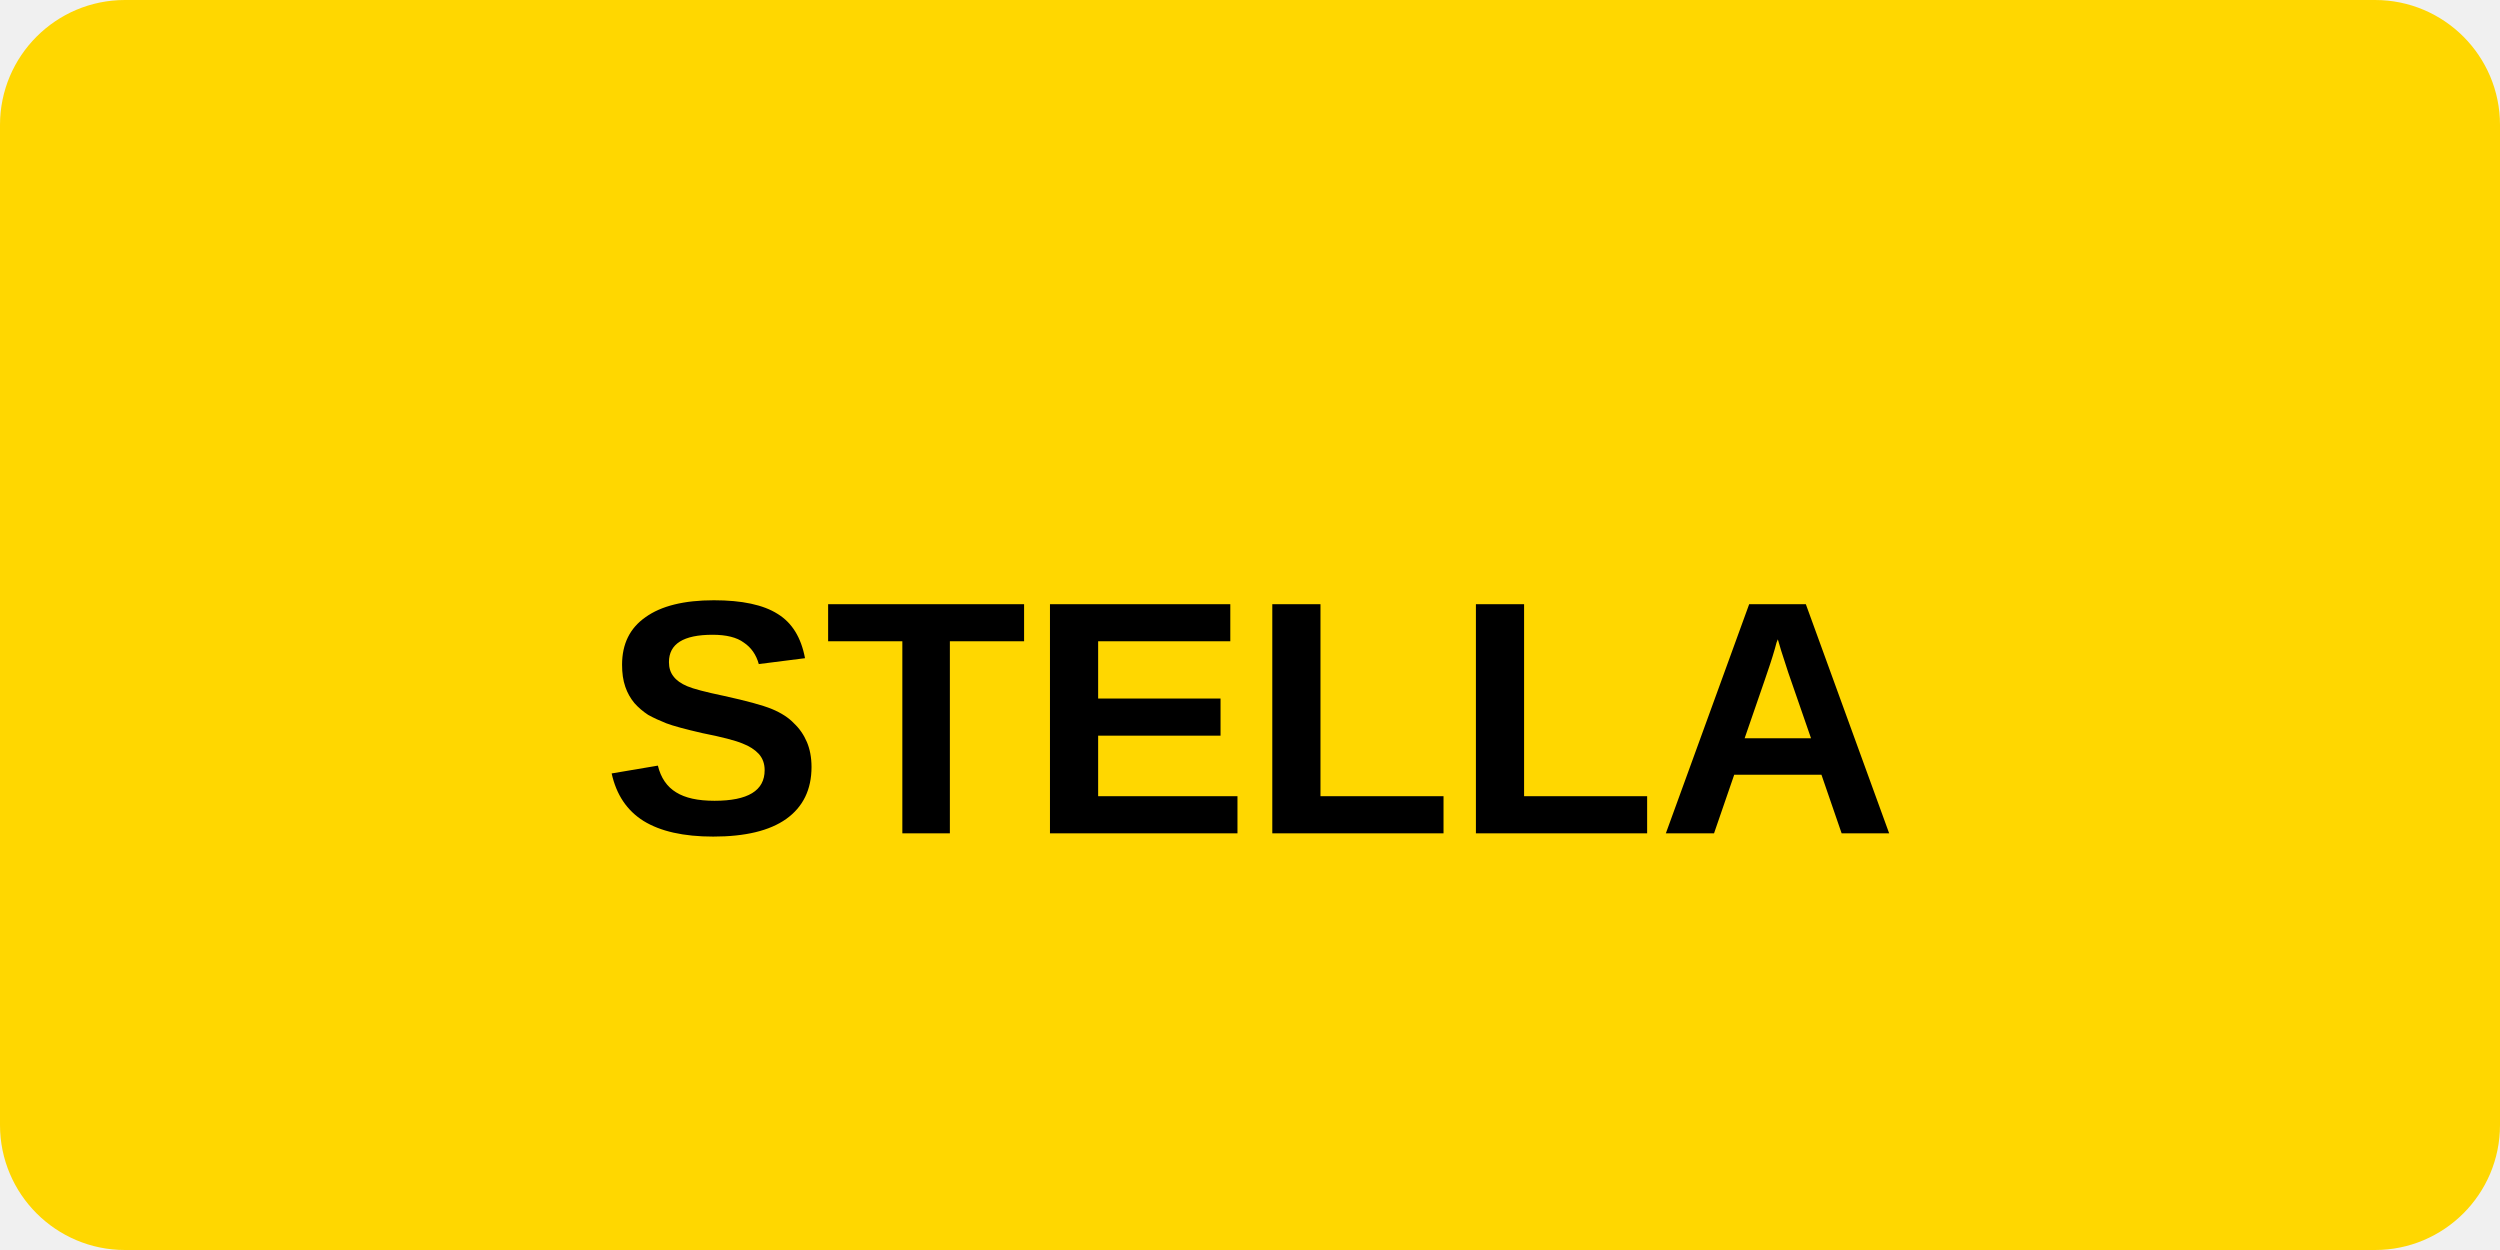
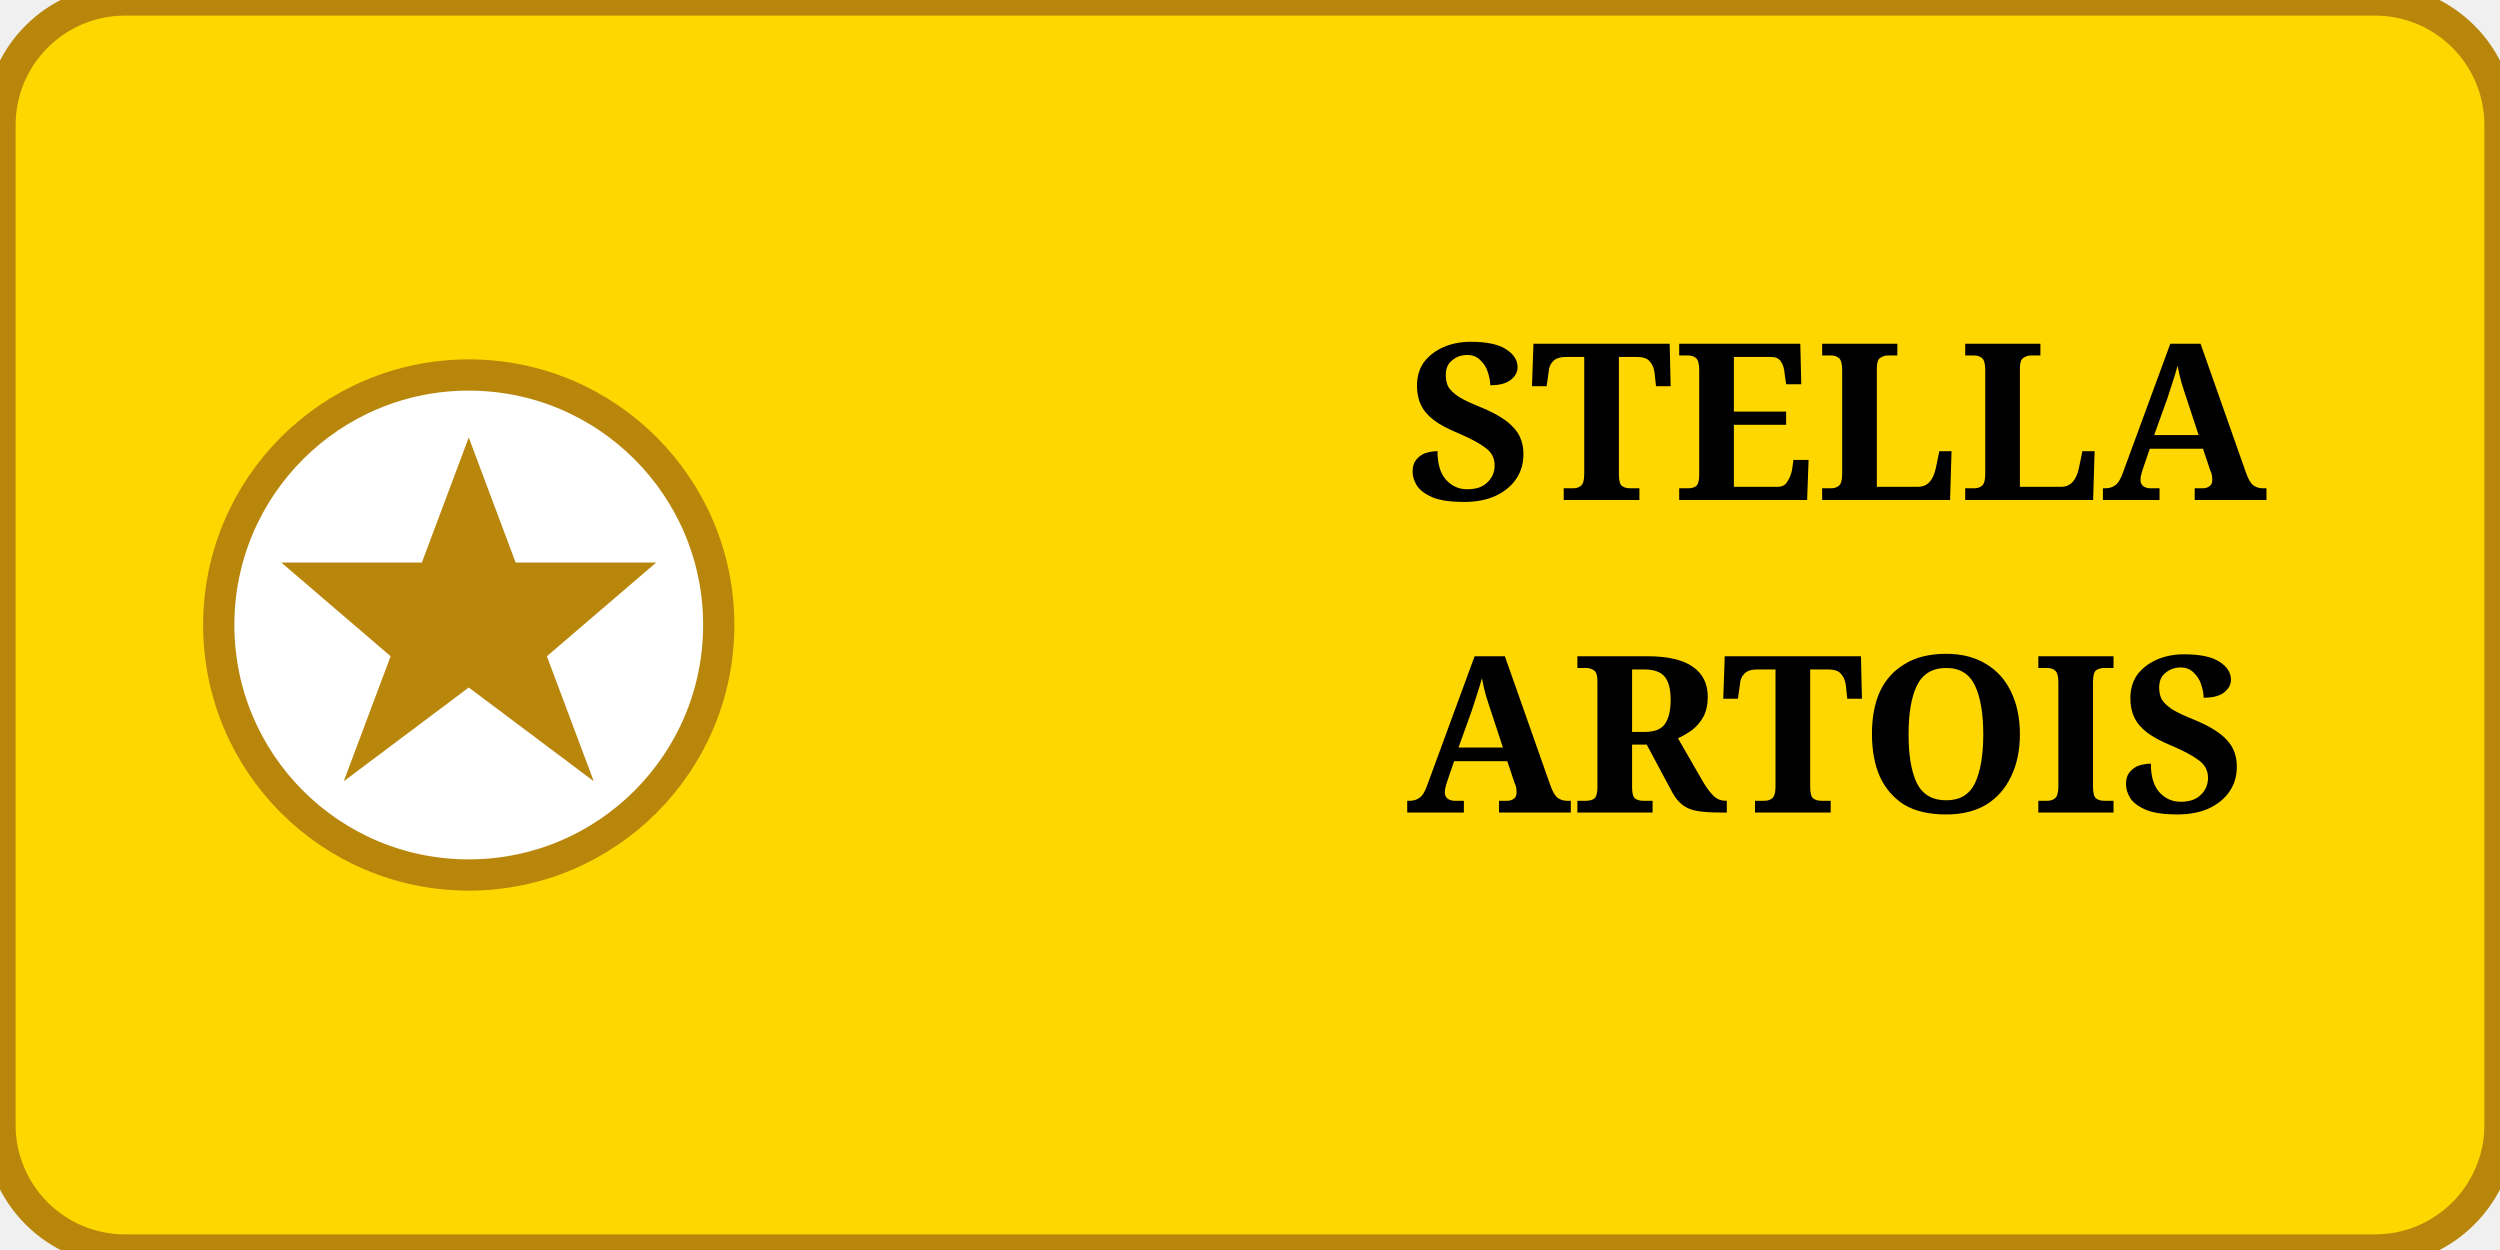
- <svg xmlns="http://www.w3.org/2000/svg" width="60" height="30" viewBox="0 0 60 30">
-   <rect width="60" height="30" fill="#FFD700" rx="3" />
-   <text x="30" y="20" text-anchor="middle" font-family="Arial,sans-serif" font-size="8" font-weight="bold" fill="#000">STELLA</text>
+ <svg xmlns="http://www.w3.org/2000/svg" width="80" height="40" viewBox="0 0 80 40">
+   <rect width="80" height="40" fill="#FFD700" rx="4" stroke="#B8860B" stroke-width="1" />
+   <circle cx="15" cy="20" r="8" fill="#FFF" stroke="#B8860B" stroke-width="1" />
+   <polygon points="15,14 16.5,18 21,18 17.5,21 19,25 15,22 11,25 12.5,21 9,18 13.5,18" fill="#B8860B" />
+   <text x="45" y="16" font-family="serif" font-size="7" font-weight="bold" fill="#000">STELLA</text>
+   <text x="45" y="26" font-family="serif" font-size="7" font-weight="bold" fill="#000">ARTOIS</text>
</svg>
